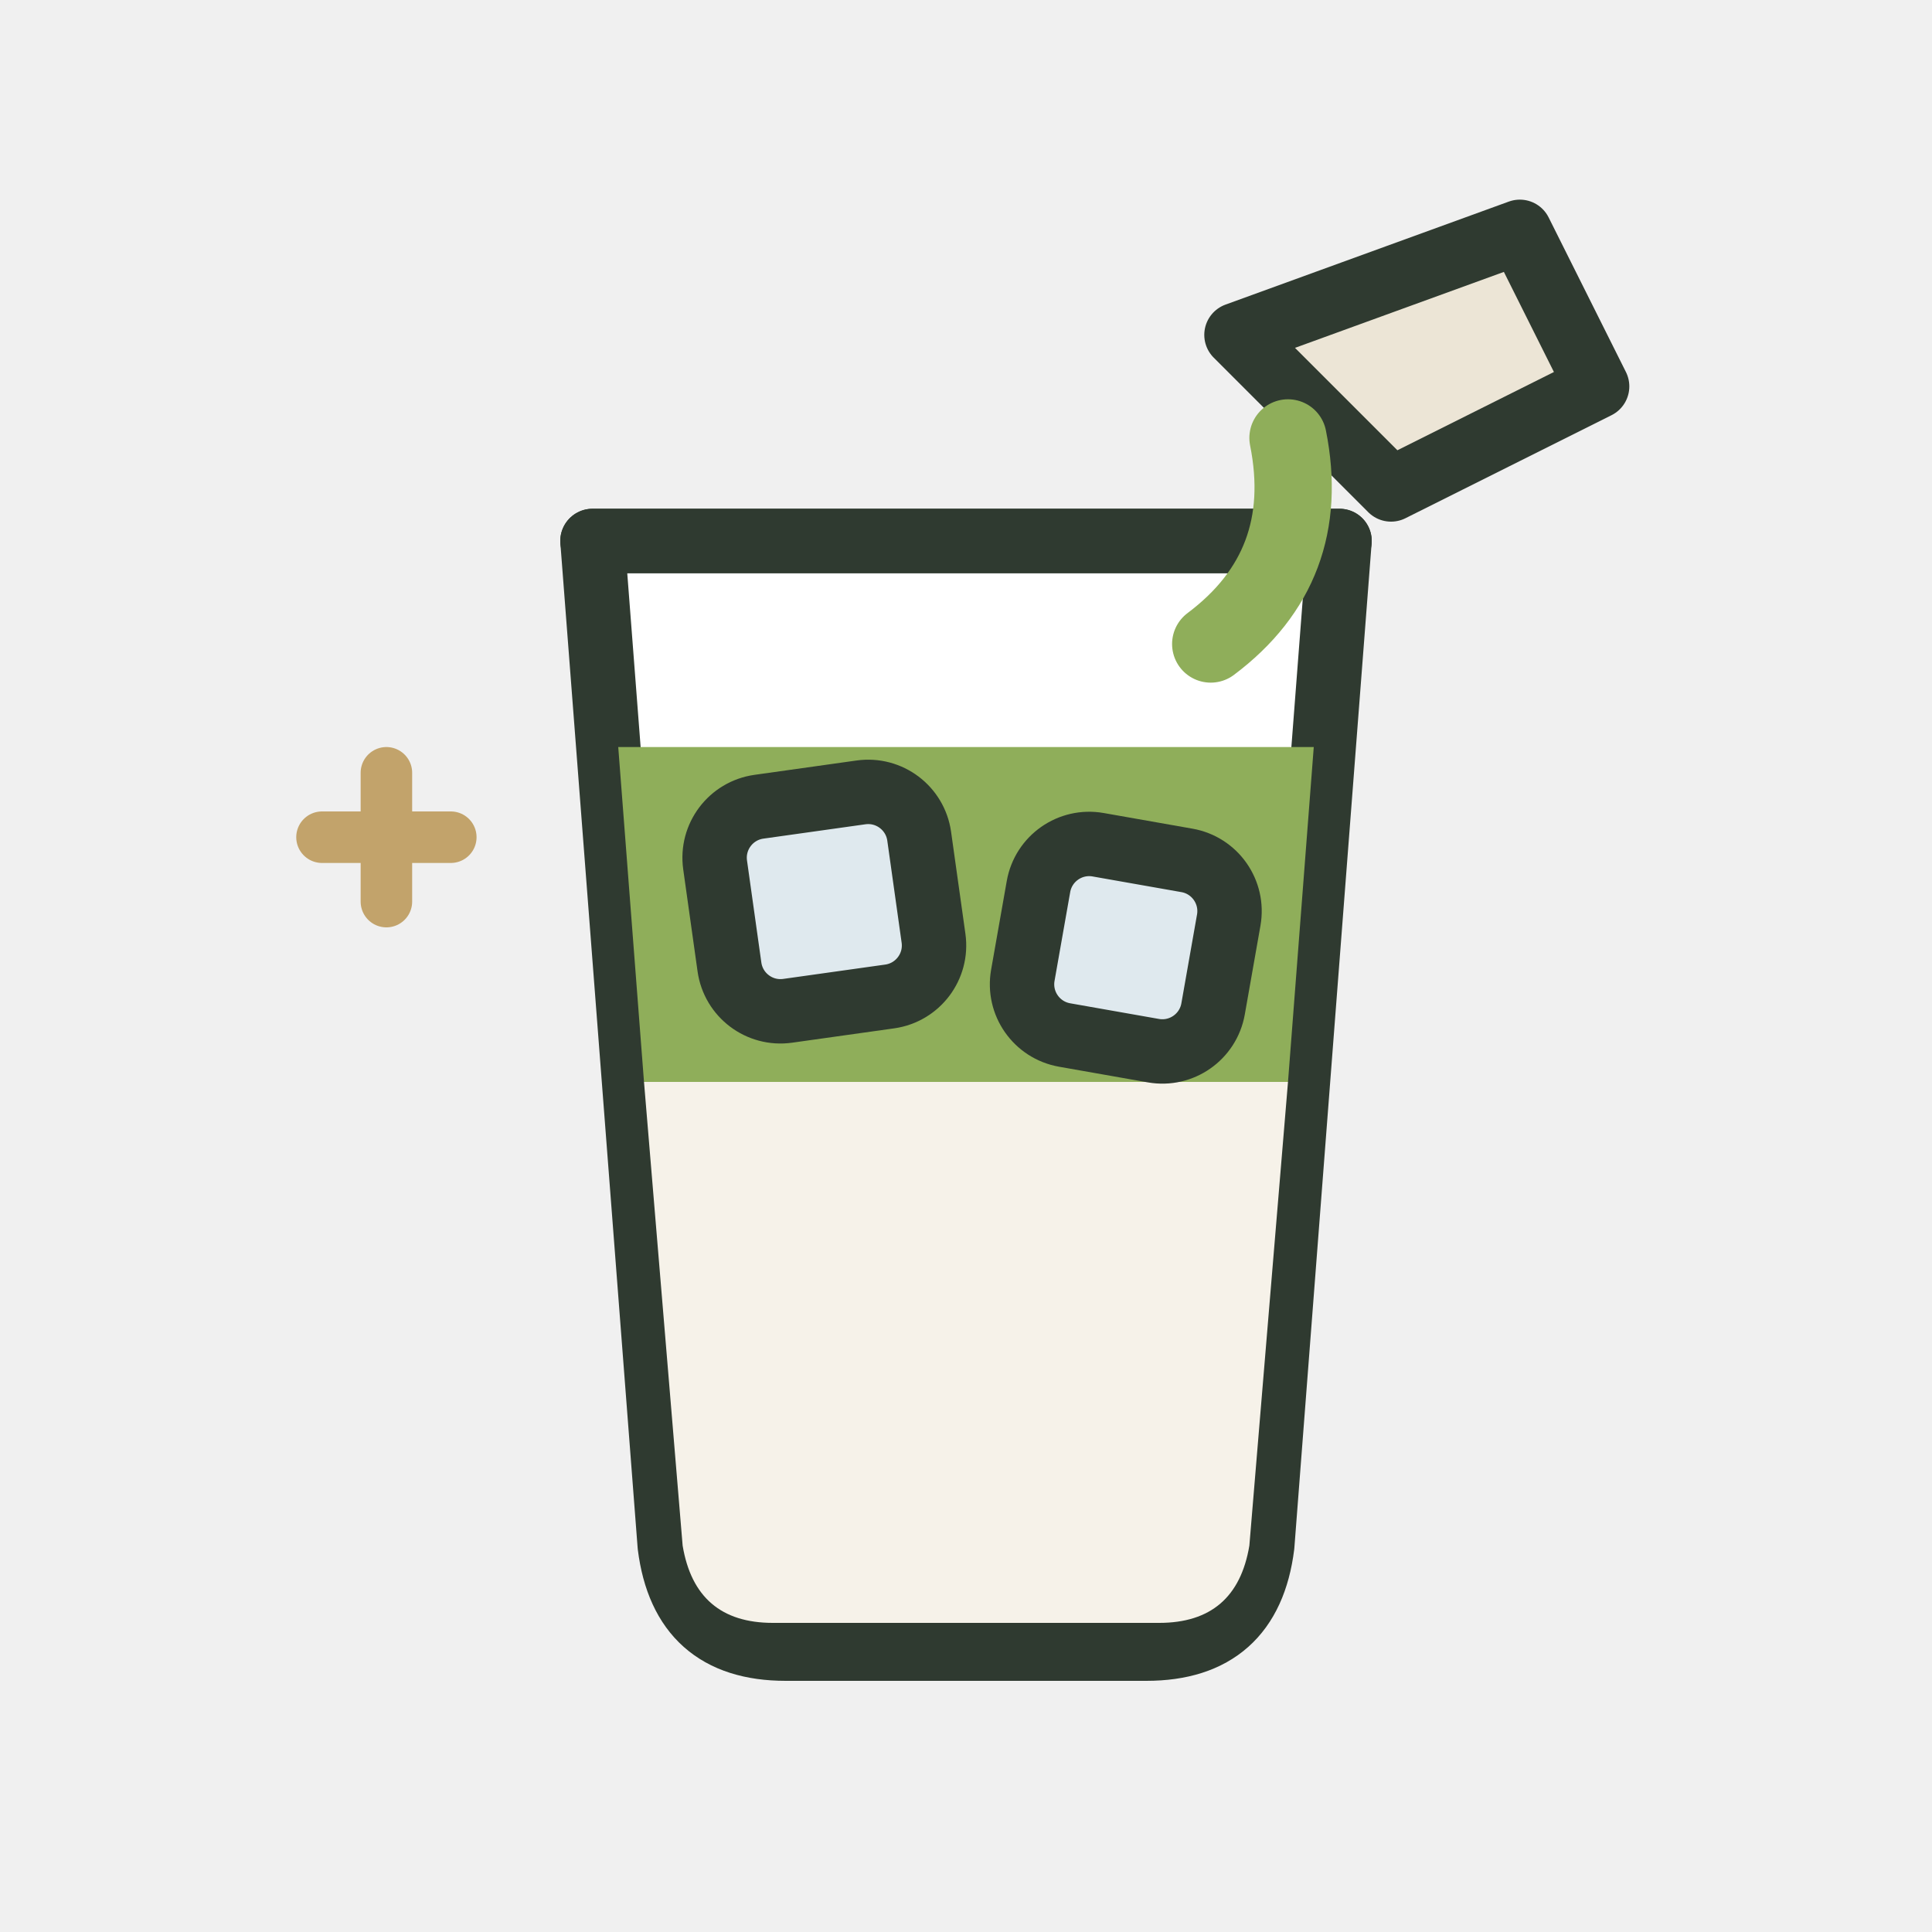
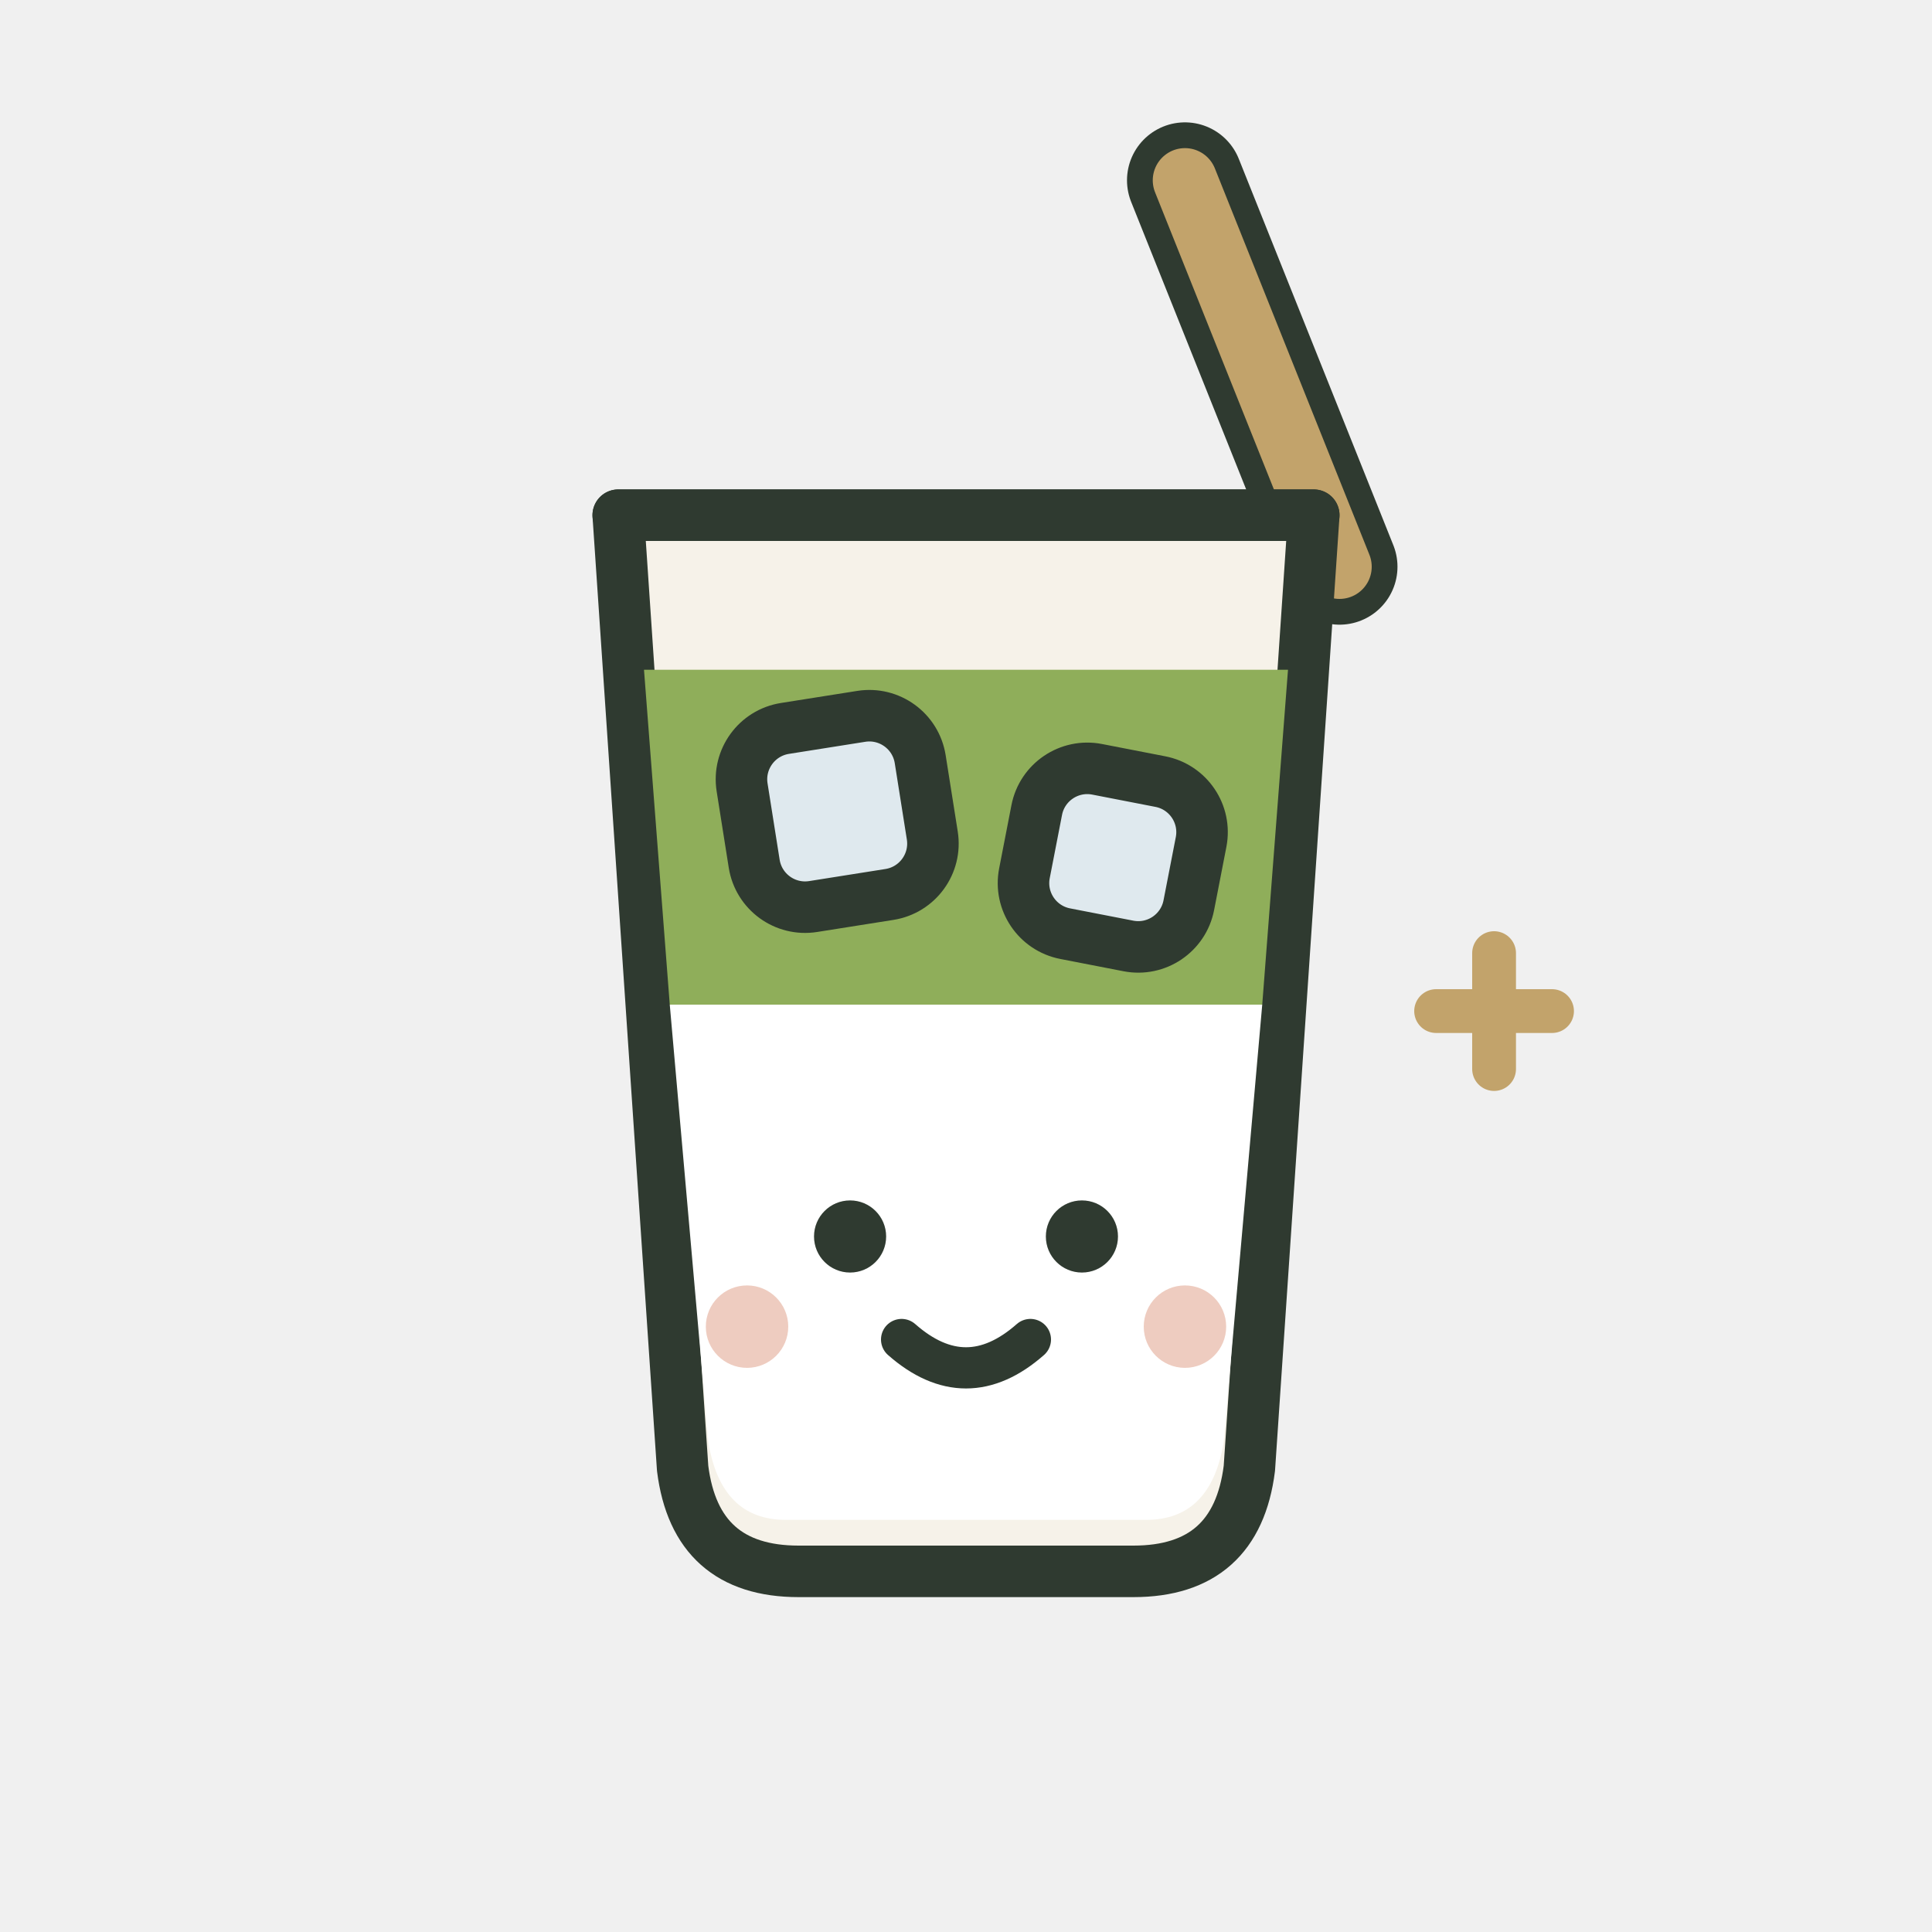
- <svg xmlns="http://www.w3.org/2000/svg" viewBox="0 0 150 150" fill="none" role="img" aria-label="Cartoon iced matcha latte being built: green matcha pouring over ice and milk">
-   <g stroke="#2f3a30" stroke-width="5" stroke-linecap="round" stroke-linejoin="round">
-     <path d="M46 42 h58 l-6 78 q-1 8 -9 8 h-28 q-8 0 -9 -8 Z" fill="#ffffff" />
-     <path d="M50 84 h50 l-3 36 q-1 6 -7 6 h-30 q-6 0 -7 -6 Z" fill="#f6f2e9" stroke="none" />
-     <path d="M48 58 h54 l-2 26 h-50 Z" fill="#8fae5a" stroke="none" />
-     <rect x="56" y="62" width="16" height="16" rx="4" fill="#dfe9ee" transform="rotate(-8 64 70)" />
-     <rect x="80" y="66" width="15" height="15" rx="4" fill="#dfe9ee" transform="rotate(10 87 73)" />
-     <path d="M46 42 h58" />
+ <svg xmlns="http://www.w3.org/2000/svg" viewBox="0 0 150 150" fill="none" role="img" aria-label="A cheerful iced latte glass with a striped straw, green matcha resting on milk and ice">
+   <g stroke="#2f3a30" stroke-width="4" stroke-linecap="round" stroke-linejoin="round">
+     <line x1="92" y1="14" x2="104" y2="44" stroke="#2f3a30" stroke-width="9" />
+     <line x1="92" y1="14" x2="104" y2="44" stroke="#c2a36b" stroke-width="5" />
+     <path d="M48 40 h54 l-5 74 q-1 8 -9 8 h-26 q-8 0 -9 -8 Z" fill="#f6f2e9" />
+     <path d="M52 78 h46 l-3 34 q-1 6 -6 6 h-28 q-5 0 -6 -6 Z" fill="#ffffff" stroke="none" />
+     <path d="M50 52 h50 l-2 26 h-46 Z" fill="#8fae5a" stroke="none" />
+     <rect x="58" y="56" width="14" height="14" rx="4" fill="#dfe9ee" transform="rotate(-9 65 63)" />
+     <rect x="80" y="60" width="13" height="13" rx="4" fill="#dfe9ee" transform="rotate(11 86 66)" />
+     <path d="M48 40 h54" />
  </g>
-   <g stroke="#2f3a30" stroke-width="5" stroke-linecap="round" stroke-linejoin="round">
-     <path d="M96 26 l22 -8 6 12 -16 8 Z" fill="#ece5d6" />
-   </g>
-   <path d="M100 34 q2 10 -6 16" stroke="#8fae5a" stroke-width="6" stroke-linecap="round" fill="none" />
-   <g stroke="#c2a36b" stroke-width="4" stroke-linecap="round">
-     <path d="M30 60 v10 M25 65 h10" />
+   <circle cx="66" cy="96" r="2.8" fill="#2f3a30" />
+   <circle cx="84" cy="96" r="2.8" fill="#2f3a30" />
+   <path d="M70 104 q5 4.4 10 0" stroke="#2f3a30" stroke-width="3.2" stroke-linecap="round" fill="none" />
+   <circle cx="58" cy="103" r="3.2" fill="#d98e73" opacity=".45" />
+   <circle cx="92" cy="103" r="3.2" fill="#d98e73" opacity=".45" />
+   <g stroke="#c2a36b" stroke-width="3.4" stroke-linecap="round">
+     <path d="M116 74 v9 M111.5 78.5 h9" />
  </g>
</svg>
